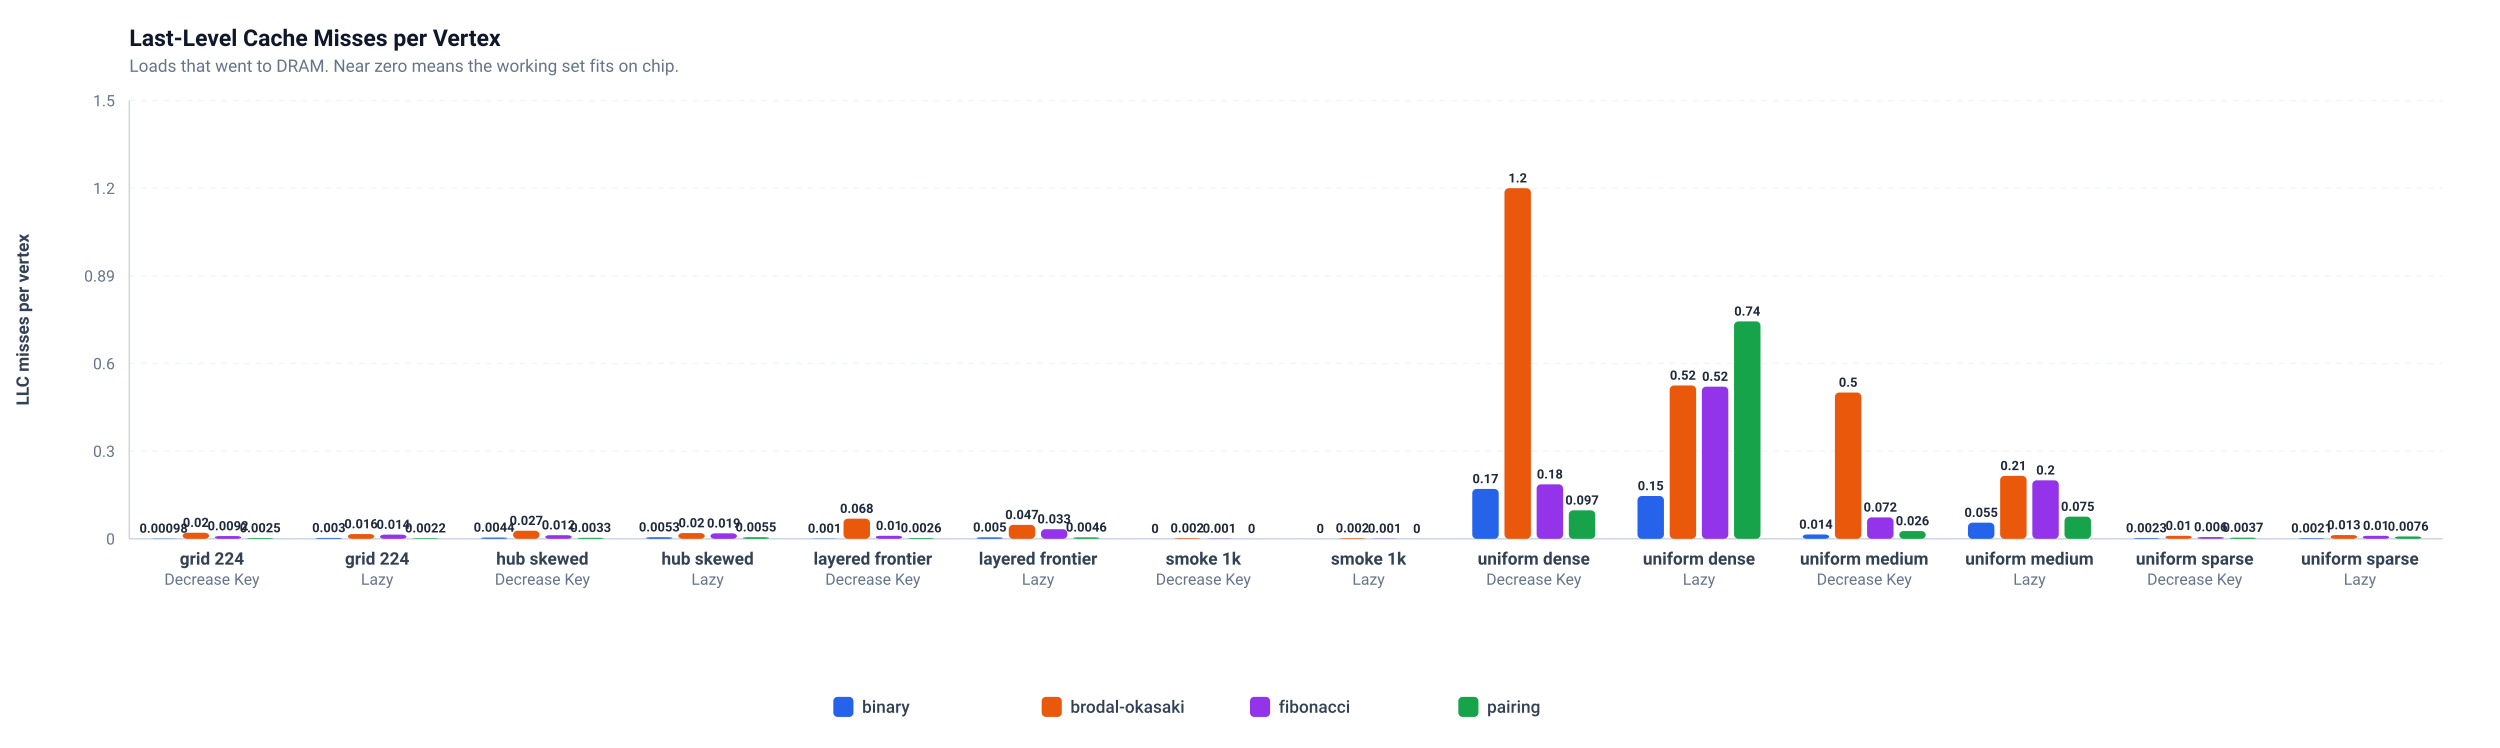
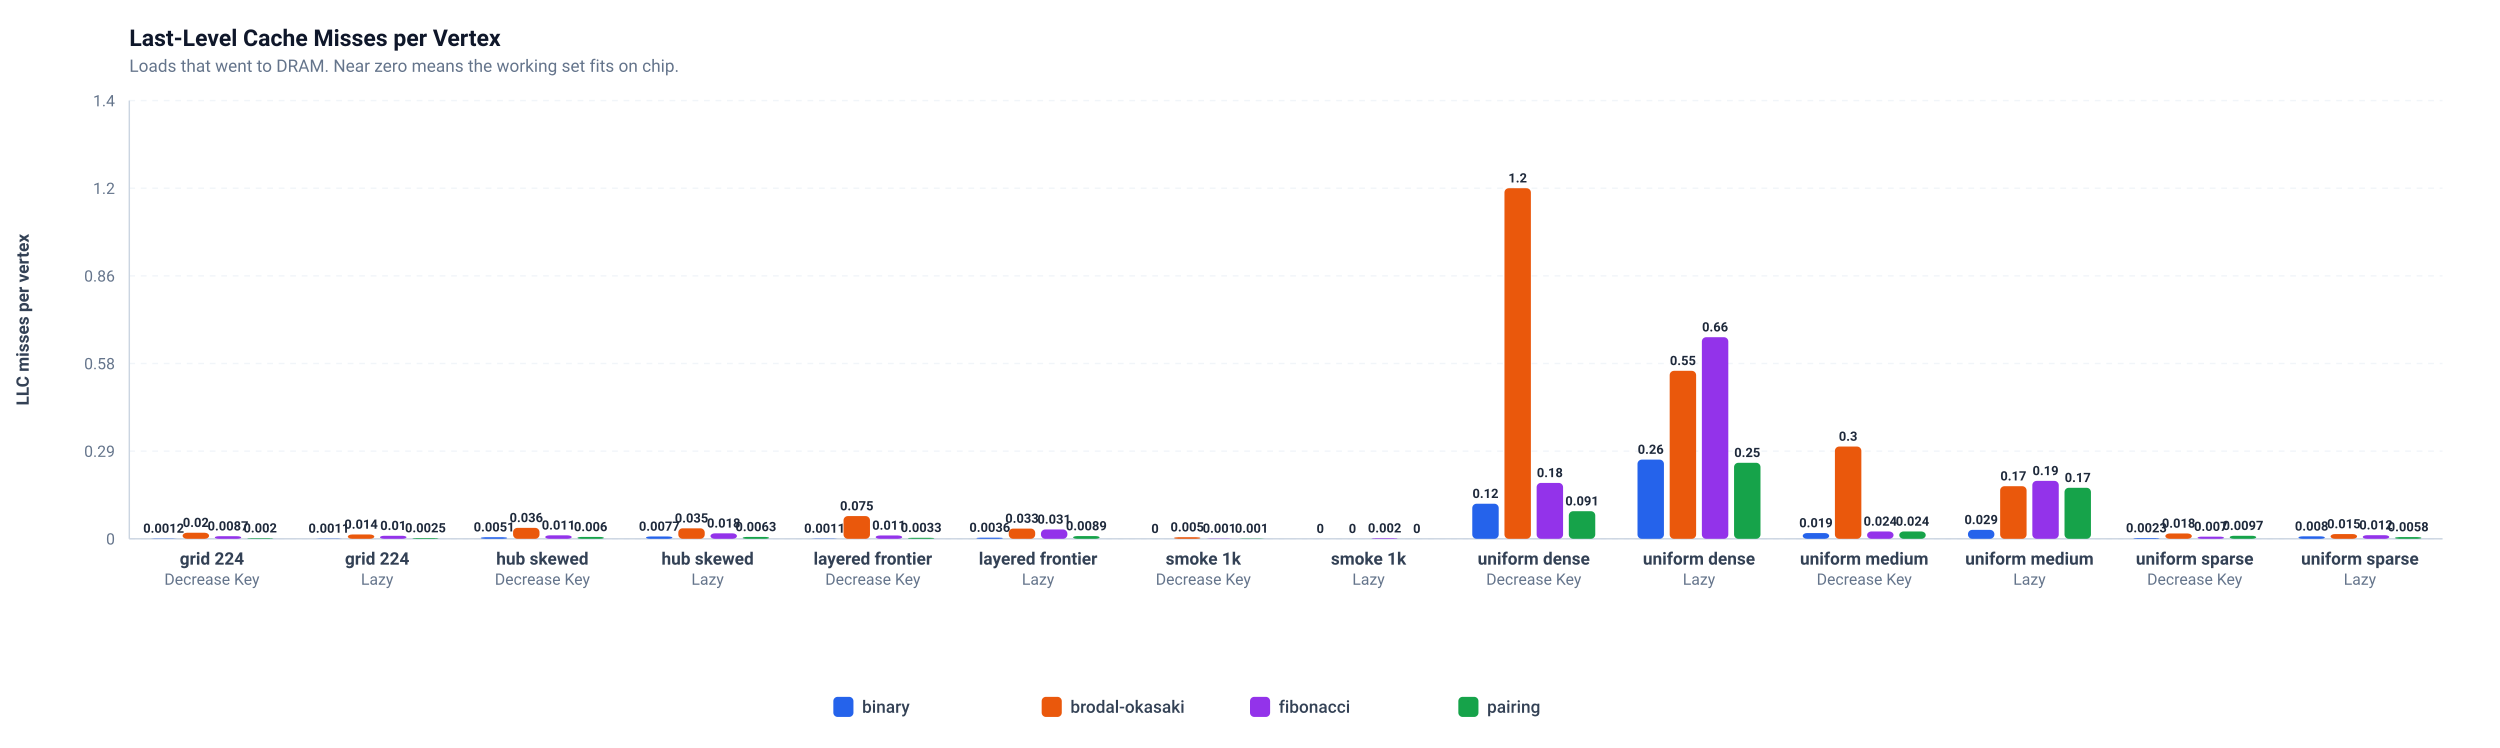
<svg xmlns="http://www.w3.org/2000/svg" viewBox="0 0 1740 520" width="1740" height="520" style="background-color: #ffffff; font-family: -apple-system, BlinkMacSystemFont, Segoe UI, Roboto, sans-serif;">
  <defs>
    <style>
    .axis { stroke: #CBD5E1; stroke-width: 1; }
    .grid { stroke: #F1F5F9; stroke-width: 1; stroke-dasharray: 4,4; }
    .baseline { stroke: #EF4444; stroke-width: 1.5; stroke-dasharray: 3,3; }
    .tick-label { font-size: 11px; fill: #64748B; }
    .axis-title { font-size: 12px; font-weight: 600; fill: #334155; }
    .chart-title { font-size: 16px; font-weight: 700; fill: #0F172A; }
    .chart-subtitle { font-size: 12px; fill: #64748B; }
    .bar-label { font-size: 9px; font-weight: 600; fill: #1E293B; text-anchor: middle; }
    .legend-text { font-size: 12px; fill: #334155; font-weight: 500; dominant-baseline: central; }
  </style>
  </defs>
  <text x="90" y="32" class="chart-title">Last-Level Cache Misses per Vertex</text>
  <text x="90" y="50" class="chart-subtitle">Loads that went to DRAM. Near zero means the working set fits on chip.</text>
  <line x1="90" y1="375.0" x2="1700" y2="375.0" class="grid" />
  <text x="80" y="379.0" class="tick-label" text-anchor="end">0</text>
  <line x1="90" y1="314.0" x2="1700" y2="314.0" class="grid" />
-   <text x="80" y="318.0" class="tick-label" text-anchor="end">0.3</text>
+   <text x="80" y="318.0" class="tick-label" text-anchor="end">0.29</text>
  <line x1="90" y1="253.0" x2="1700" y2="253.0" class="grid" />
-   <text x="80" y="257.0" class="tick-label" text-anchor="end">0.6</text>
+   <text x="80" y="257.0" class="tick-label" text-anchor="end">0.58</text>
  <line x1="90" y1="192.0" x2="1700" y2="192.0" class="grid" />
-   <text x="80" y="196.0" class="tick-label" text-anchor="end">0.89</text>
+   <text x="80" y="196.0" class="tick-label" text-anchor="end">0.86</text>
  <line x1="90" y1="131.0" x2="1700" y2="131.0" class="grid" />
  <text x="80" y="135.0" class="tick-label" text-anchor="end">1.2</text>
  <line x1="90" y1="70.0" x2="1700" y2="70.0" class="grid" />
-   <text x="80" y="74.0" class="tick-label" text-anchor="end">1.5</text>
+   <text x="80" y="74.0" class="tick-label" text-anchor="end">1.4</text>
  <line x1="90" y1="70" x2="90" y2="375" class="axis" />
  <line x1="90" y1="375" x2="1700" y2="375" class="axis" />
  <text x="-222.5" y="20" class="axis-title" text-anchor="middle" transform="rotate(-90)">LLC misses per vertex</text>
  <text x="147.5" y="393" class="axis-title" font-size="10px" text-anchor="middle">grid 224</text>
  <text x="147.5" y="407" class="tick-label" font-size="10px" text-anchor="middle">Decrease Key</text>
  <rect x="104.7" y="374.8" width="18.4" height="0.2" fill="#2563EB" rx="3" ry="3" />
-   <text x="113.9" y="370.8" class="bar-label">0.00098</text>
+   <text x="113.9" y="370.8" class="bar-label">0.0012</text>
  <rect x="127.1" y="370.8" width="18.4" height="4.2" fill="#EA580C" rx="3" ry="3" />
  <text x="136.3" y="366.8" class="bar-label">0.02</text>
-   <rect x="149.5" y="373.1" width="18.4" height="1.9" fill="#9333EA" rx="3" ry="3" />
-   <text x="158.7" y="369.1" class="bar-label">0.0092</text>
-   <rect x="171.9" y="374.5" width="18.4" height="0.5" fill="#16A34A" rx="3" ry="3" />
-   <text x="181.1" y="370.5" class="bar-label">0.0025</text>
+   <rect x="149.5" y="373.2" width="18.4" height="1.8" fill="#9333EA" rx="3" ry="3" />
+   <text x="158.7" y="369.2" class="bar-label">0.0087</text>
+   <rect x="171.9" y="374.6" width="18.4" height="0.4" fill="#16A34A" rx="3" ry="3" />
+   <text x="181.1" y="370.6" class="bar-label">0.002</text>
  <text x="262.5" y="393" class="axis-title" font-size="10px" text-anchor="middle">grid 224</text>
  <text x="262.5" y="407" class="tick-label" font-size="10px" text-anchor="middle">Lazy</text>
-   <rect x="219.7" y="374.4" width="18.4" height="0.6" fill="#2563EB" rx="3" ry="3" />
-   <text x="228.9" y="370.4" class="bar-label">0.003</text>
-   <rect x="242.1" y="371.7" width="18.4" height="3.3" fill="#EA580C" rx="3" ry="3" />
-   <text x="251.3" y="367.7" class="bar-label">0.016</text>
-   <rect x="264.5" y="372.1" width="18.4" height="2.9" fill="#9333EA" rx="3" ry="3" />
-   <text x="273.7" y="368.1" class="bar-label">0.014</text>
-   <rect x="286.9" y="374.6" width="18.4" height="0.4" fill="#16A34A" rx="3" ry="3" />
-   <text x="296.1" y="370.6" class="bar-label">0.0022</text>
+   <rect x="219.7" y="374.8" width="18.4" height="0.2" fill="#2563EB" rx="3" ry="3" />
+   <text x="228.9" y="370.8" class="bar-label">0.0011</text>
+   <rect x="242.1" y="372.0" width="18.4" height="3.0" fill="#EA580C" rx="3" ry="3" />
+   <text x="251.3" y="368.0" class="bar-label">0.014</text>
+   <rect x="264.5" y="372.9" width="18.4" height="2.1" fill="#9333EA" rx="3" ry="3" />
+   <text x="273.7" y="368.9" class="bar-label">0.01</text>
+   <rect x="286.9" y="374.5" width="18.4" height="0.5" fill="#16A34A" rx="3" ry="3" />
+   <text x="296.1" y="370.5" class="bar-label">0.0025</text>
  <text x="377.5" y="393" class="axis-title" font-size="10px" text-anchor="middle">hub skewed</text>
  <text x="377.5" y="407" class="tick-label" font-size="10px" text-anchor="middle">Decrease Key</text>
-   <rect x="334.6" y="374.1" width="18.4" height="0.9" fill="#2563EB" rx="3" ry="3" />
-   <text x="343.9" y="370.1" class="bar-label">0.0044</text>
-   <rect x="357.1" y="369.4" width="18.4" height="5.6" fill="#EA580C" rx="3" ry="3" />
-   <text x="366.3" y="365.4" class="bar-label">0.027</text>
-   <rect x="379.5" y="372.5" width="18.4" height="2.5" fill="#9333EA" rx="3" ry="3" />
-   <text x="388.7" y="368.5" class="bar-label">0.012</text>
-   <rect x="401.9" y="374.3" width="18.4" height="0.7" fill="#16A34A" rx="3" ry="3" />
-   <text x="411.1" y="370.3" class="bar-label">0.0033</text>
+   <rect x="334.6" y="373.9" width="18.4" height="1.1" fill="#2563EB" rx="3" ry="3" />
+   <text x="343.9" y="369.9" class="bar-label">0.0051</text>
+   <rect x="357.1" y="367.4" width="18.4" height="7.6" fill="#EA580C" rx="3" ry="3" />
+   <text x="366.3" y="363.4" class="bar-label">0.036</text>
+   <rect x="379.5" y="372.6" width="18.4" height="2.4" fill="#9333EA" rx="3" ry="3" />
+   <text x="388.7" y="368.6" class="bar-label">0.011</text>
+   <rect x="401.9" y="373.7" width="18.4" height="1.3" fill="#16A34A" rx="3" ry="3" />
+   <text x="411.1" y="369.7" class="bar-label">0.006</text>
  <text x="492.5" y="393" class="axis-title" font-size="10px" text-anchor="middle">hub skewed</text>
  <text x="492.5" y="407" class="tick-label" font-size="10px" text-anchor="middle">Lazy</text>
-   <rect x="449.6" y="373.9" width="18.4" height="1.1" fill="#2563EB" rx="3" ry="3" />
-   <text x="458.9" y="369.9" class="bar-label">0.0053</text>
-   <rect x="472.1" y="371.0" width="18.4" height="4.0" fill="#EA580C" rx="3" ry="3" />
-   <text x="481.3" y="367.0" class="bar-label">0.02</text>
+   <rect x="449.6" y="373.4" width="18.4" height="1.6" fill="#2563EB" rx="3" ry="3" />
+   <text x="458.9" y="369.4" class="bar-label">0.0077</text>
+   <rect x="472.1" y="367.7" width="18.4" height="7.3" fill="#EA580C" rx="3" ry="3" />
+   <text x="481.3" y="363.7" class="bar-label">0.035</text>
  <rect x="494.5" y="371.2" width="18.4" height="3.8" fill="#9333EA" rx="3" ry="3" />
-   <text x="503.7" y="367.2" class="bar-label">0.019</text>
-   <rect x="516.9" y="373.9" width="18.4" height="1.1" fill="#16A34A" rx="3" ry="3" />
-   <text x="526.1" y="369.9" class="bar-label">0.0055</text>
+   <text x="503.7" y="367.2" class="bar-label">0.018</text>
+   <rect x="516.9" y="373.7" width="18.4" height="1.3" fill="#16A34A" rx="3" ry="3" />
+   <text x="526.1" y="369.7" class="bar-label">0.0063</text>
  <text x="607.5" y="393" class="axis-title" font-size="10px" text-anchor="middle">layered frontier</text>
  <text x="607.5" y="407" class="tick-label" font-size="10px" text-anchor="middle">Decrease Key</text>
  <rect x="564.6" y="374.8" width="18.4" height="0.2" fill="#2563EB" rx="3" ry="3" />
-   <text x="573.9" y="370.8" class="bar-label">0.001</text>
-   <rect x="587.1" y="361.0" width="18.4" height="14.0" fill="#EA580C" rx="3" ry="3" />
-   <text x="596.3" y="357.0" class="bar-label">0.068</text>
-   <rect x="609.5" y="372.9" width="18.4" height="2.1" fill="#9333EA" rx="3" ry="3" />
-   <text x="618.7" y="368.9" class="bar-label">0.01</text>
-   <rect x="631.9" y="374.5" width="18.4" height="0.5" fill="#16A34A" rx="3" ry="3" />
-   <text x="641.1" y="370.5" class="bar-label">0.0026</text>
+   <text x="573.9" y="370.8" class="bar-label">0.0011</text>
+   <rect x="587.1" y="359.2" width="18.4" height="15.8" fill="#EA580C" rx="3" ry="3" />
+   <text x="596.3" y="355.2" class="bar-label">0.075</text>
+   <rect x="609.5" y="372.7" width="18.4" height="2.3" fill="#9333EA" rx="3" ry="3" />
+   <text x="618.7" y="368.7" class="bar-label">0.011</text>
+   <rect x="631.9" y="374.3" width="18.4" height="0.7" fill="#16A34A" rx="3" ry="3" />
+   <text x="641.1" y="370.3" class="bar-label">0.0033</text>
  <text x="722.5" y="393" class="axis-title" font-size="10px" text-anchor="middle">layered frontier</text>
  <text x="722.5" y="407" class="tick-label" font-size="10px" text-anchor="middle">Lazy</text>
-   <rect x="679.6" y="374.0" width="18.4" height="1.0" fill="#2563EB" rx="3" ry="3" />
-   <text x="688.9" y="370.0" class="bar-label">0.005</text>
-   <rect x="702.1" y="365.3" width="18.4" height="9.7" fill="#EA580C" rx="3" ry="3" />
-   <text x="711.3" y="361.3" class="bar-label">0.047</text>
-   <rect x="724.5" y="368.3" width="18.4" height="6.7" fill="#9333EA" rx="3" ry="3" />
-   <text x="733.7" y="364.3" class="bar-label">0.033</text>
-   <rect x="746.9" y="374.0" width="18.4" height="1.0" fill="#16A34A" rx="3" ry="3" />
-   <text x="756.1" y="370.0" class="bar-label">0.0046</text>
+   <rect x="679.6" y="374.2" width="18.4" height="0.8" fill="#2563EB" rx="3" ry="3" />
+   <text x="688.9" y="370.2" class="bar-label">0.0036</text>
+   <rect x="702.1" y="367.9" width="18.4" height="7.1" fill="#EA580C" rx="3" ry="3" />
+   <text x="711.3" y="363.9" class="bar-label">0.033</text>
+   <rect x="724.5" y="368.5" width="18.4" height="6.5" fill="#9333EA" rx="3" ry="3" />
+   <text x="733.7" y="364.5" class="bar-label">0.031</text>
+   <rect x="746.9" y="373.1" width="18.4" height="1.9" fill="#16A34A" rx="3" ry="3" />
+   <text x="756.1" y="369.1" class="bar-label">0.0089</text>
  <text x="837.5" y="393" class="axis-title" font-size="10px" text-anchor="middle">smoke 1k</text>
  <text x="837.5" y="407" class="tick-label" font-size="10px" text-anchor="middle">Decrease Key</text>
  <rect x="794.6" y="375.0" width="18.4" height="0.0" fill="#2563EB" rx="3" ry="3" />
  <text x="803.9" y="371.0" class="bar-label">0</text>
-   <rect x="817.1" y="374.6" width="18.4" height="0.4" fill="#EA580C" rx="3" ry="3" />
-   <text x="826.3" y="370.6" class="bar-label">0.002</text>
+   <rect x="817.1" y="373.9" width="18.4" height="1.1" fill="#EA580C" rx="3" ry="3" />
+   <text x="826.3" y="369.9" class="bar-label">0.005</text>
  <rect x="839.5" y="374.8" width="18.4" height="0.2" fill="#9333EA" rx="3" ry="3" />
  <text x="848.7" y="370.8" class="bar-label">0.001</text>
-   <rect x="861.9" y="375.0" width="18.4" height="0.0" fill="#16A34A" rx="3" ry="3" />
-   <text x="871.1" y="371.0" class="bar-label">0</text>
+   <rect x="861.9" y="374.8" width="18.4" height="0.2" fill="#16A34A" rx="3" ry="3" />
+   <text x="871.1" y="370.8" class="bar-label">0.001</text>
  <text x="952.5" y="393" class="axis-title" font-size="10px" text-anchor="middle">smoke 1k</text>
  <text x="952.5" y="407" class="tick-label" font-size="10px" text-anchor="middle">Lazy</text>
  <rect x="909.6" y="375.0" width="18.4" height="0.0" fill="#2563EB" rx="3" ry="3" />
  <text x="918.9" y="371.0" class="bar-label">0</text>
-   <rect x="932.1" y="374.6" width="18.4" height="0.4" fill="#EA580C" rx="3" ry="3" />
-   <text x="941.3" y="370.6" class="bar-label">0.002</text>
-   <rect x="954.5" y="374.8" width="18.4" height="0.2" fill="#9333EA" rx="3" ry="3" />
-   <text x="963.7" y="370.8" class="bar-label">0.001</text>
+   <rect x="932.1" y="375.0" width="18.4" height="0.0" fill="#EA580C" rx="3" ry="3" />
+   <text x="941.3" y="371.0" class="bar-label">0</text>
+   <rect x="954.5" y="374.6" width="18.4" height="0.4" fill="#9333EA" rx="3" ry="3" />
+   <text x="963.7" y="370.6" class="bar-label">0.002</text>
  <rect x="976.9" y="375.0" width="18.4" height="0.0" fill="#16A34A" rx="3" ry="3" />
  <text x="986.1" y="371.0" class="bar-label">0</text>
  <text x="1067.5" y="393" class="axis-title" font-size="10px" text-anchor="middle">uniform dense</text>
  <text x="1067.5" y="407" class="tick-label" font-size="10px" text-anchor="middle">Decrease Key</text>
-   <rect x="1024.7" y="340.3" width="18.4" height="34.7" fill="#2563EB" rx="3" ry="3" />
-   <text x="1033.9" y="336.3" class="bar-label">0.17</text>
+   <rect x="1024.7" y="350.6" width="18.4" height="24.4" fill="#2563EB" rx="3" ry="3" />
+   <text x="1033.9" y="346.6" class="bar-label">0.12</text>
  <rect x="1047.1" y="131.0" width="18.4" height="244.0" fill="#EA580C" rx="3" ry="3" />
  <text x="1056.3" y="127.0" class="bar-label">1.2</text>
-   <rect x="1069.5" y="337.1" width="18.4" height="37.9" fill="#9333EA" rx="3" ry="3" />
-   <text x="1078.7" y="333.1" class="bar-label">0.18</text>
-   <rect x="1091.9" y="355.2" width="18.4" height="19.8" fill="#16A34A" rx="3" ry="3" />
-   <text x="1101.1" y="351.2" class="bar-label">0.097</text>
+   <rect x="1069.5" y="336.1" width="18.4" height="38.9" fill="#9333EA" rx="3" ry="3" />
+   <text x="1078.7" y="332.1" class="bar-label">0.18</text>
+   <rect x="1091.9" y="355.8" width="18.4" height="19.2" fill="#16A34A" rx="3" ry="3" />
+   <text x="1101.1" y="351.8" class="bar-label">0.091</text>
  <text x="1182.5" y="393" class="axis-title" font-size="10px" text-anchor="middle">uniform dense</text>
  <text x="1182.5" y="407" class="tick-label" font-size="10px" text-anchor="middle">Lazy</text>
-   <rect x="1139.7" y="345.2" width="18.4" height="29.8" fill="#2563EB" rx="3" ry="3" />
-   <text x="1148.9" y="341.2" class="bar-label">0.15</text>
-   <rect x="1162.1" y="268.3" width="18.4" height="106.7" fill="#EA580C" rx="3" ry="3" />
-   <text x="1171.3" y="264.3" class="bar-label">0.52</text>
-   <rect x="1184.5" y="269.1" width="18.4" height="105.9" fill="#9333EA" rx="3" ry="3" />
-   <text x="1193.7" y="265.1" class="bar-label">0.52</text>
-   <rect x="1206.9" y="223.7" width="18.4" height="151.3" fill="#16A34A" rx="3" ry="3" />
-   <text x="1216.1" y="219.7" class="bar-label">0.74</text>
+   <rect x="1139.7" y="319.9" width="18.4" height="55.1" fill="#2563EB" rx="3" ry="3" />
+   <text x="1148.9" y="315.9" class="bar-label">0.26</text>
+   <rect x="1162.1" y="258.1" width="18.4" height="116.9" fill="#EA580C" rx="3" ry="3" />
+   <text x="1171.3" y="254.1" class="bar-label">0.55</text>
+   <rect x="1184.5" y="234.7" width="18.4" height="140.3" fill="#9333EA" rx="3" ry="3" />
+   <text x="1193.7" y="230.7" class="bar-label">0.66</text>
+   <rect x="1206.9" y="322.1" width="18.4" height="52.9" fill="#16A34A" rx="3" ry="3" />
+   <text x="1216.1" y="318.1" class="bar-label">0.25</text>
  <text x="1297.5" y="393" class="axis-title" font-size="10px" text-anchor="middle">uniform medium</text>
  <text x="1297.5" y="407" class="tick-label" font-size="10px" text-anchor="middle">Decrease Key</text>
-   <rect x="1254.7" y="372.0" width="18.4" height="3.0" fill="#2563EB" rx="3" ry="3" />
-   <text x="1263.9" y="368.0" class="bar-label">0.014</text>
-   <rect x="1277.1" y="273.2" width="18.4" height="101.8" fill="#EA580C" rx="3" ry="3" />
-   <text x="1286.3" y="269.2" class="bar-label">0.5</text>
-   <rect x="1299.5" y="360.1" width="18.4" height="14.9" fill="#9333EA" rx="3" ry="3" />
-   <text x="1308.7" y="356.1" class="bar-label">0.072</text>
-   <rect x="1321.9" y="369.6" width="18.4" height="5.4" fill="#16A34A" rx="3" ry="3" />
-   <text x="1331.1" y="365.6" class="bar-label">0.026</text>
+   <rect x="1254.7" y="371.0" width="18.4" height="4.0" fill="#2563EB" rx="3" ry="3" />
+   <text x="1263.9" y="367.0" class="bar-label">0.019</text>
+   <rect x="1277.1" y="310.8" width="18.4" height="64.2" fill="#EA580C" rx="3" ry="3" />
+   <text x="1286.3" y="306.8" class="bar-label">0.3</text>
+   <rect x="1299.5" y="369.9" width="18.4" height="5.1" fill="#9333EA" rx="3" ry="3" />
+   <text x="1308.7" y="365.9" class="bar-label">0.024</text>
+   <rect x="1321.9" y="369.9" width="18.4" height="5.1" fill="#16A34A" rx="3" ry="3" />
+   <text x="1331.1" y="365.9" class="bar-label">0.024</text>
  <text x="1412.5" y="393" class="axis-title" font-size="10px" text-anchor="middle">uniform medium</text>
  <text x="1412.5" y="407" class="tick-label" font-size="10px" text-anchor="middle">Lazy</text>
-   <rect x="1369.7" y="363.8" width="18.4" height="11.2" fill="#2563EB" rx="3" ry="3" />
-   <text x="1378.9" y="359.8" class="bar-label">0.055</text>
-   <rect x="1392.1" y="331.2" width="18.4" height="43.8" fill="#EA580C" rx="3" ry="3" />
-   <text x="1401.3" y="327.2" class="bar-label">0.21</text>
-   <rect x="1414.5" y="334.3" width="18.4" height="40.7" fill="#9333EA" rx="3" ry="3" />
-   <text x="1423.7" y="330.3" class="bar-label">0.2</text>
-   <rect x="1436.9" y="359.6" width="18.4" height="15.4" fill="#16A34A" rx="3" ry="3" />
-   <text x="1446.1" y="355.6" class="bar-label">0.075</text>
+   <rect x="1369.7" y="368.8" width="18.4" height="6.2" fill="#2563EB" rx="3" ry="3" />
+   <text x="1378.9" y="364.8" class="bar-label">0.029</text>
+   <rect x="1392.1" y="338.4" width="18.4" height="36.6" fill="#EA580C" rx="3" ry="3" />
+   <text x="1401.3" y="334.4" class="bar-label">0.17</text>
+   <rect x="1414.5" y="334.7" width="18.4" height="40.3" fill="#9333EA" rx="3" ry="3" />
+   <text x="1423.7" y="330.7" class="bar-label">0.19</text>
+   <rect x="1436.9" y="339.5" width="18.4" height="35.5" fill="#16A34A" rx="3" ry="3" />
+   <text x="1446.1" y="335.5" class="bar-label">0.17</text>
  <text x="1527.5" y="393" class="axis-title" font-size="10px" text-anchor="middle">uniform sparse</text>
  <text x="1527.5" y="407" class="tick-label" font-size="10px" text-anchor="middle">Decrease Key</text>
  <rect x="1484.7" y="374.5" width="18.4" height="0.5" fill="#2563EB" rx="3" ry="3" />
  <text x="1493.9" y="370.5" class="bar-label">0.0023</text>
-   <rect x="1507.1" y="372.9" width="18.4" height="2.1" fill="#EA580C" rx="3" ry="3" />
-   <text x="1516.3" y="368.9" class="bar-label">0.01</text>
-   <rect x="1529.5" y="373.8" width="18.4" height="1.2" fill="#9333EA" rx="3" ry="3" />
-   <text x="1538.7" y="369.8" class="bar-label">0.006</text>
-   <rect x="1551.9" y="374.2" width="18.4" height="0.8" fill="#16A34A" rx="3" ry="3" />
-   <text x="1561.1" y="370.2" class="bar-label">0.0037</text>
+   <rect x="1507.1" y="371.3" width="18.4" height="3.7" fill="#EA580C" rx="3" ry="3" />
+   <text x="1516.3" y="367.3" class="bar-label">0.018</text>
+   <rect x="1529.5" y="373.5" width="18.4" height="1.5" fill="#9333EA" rx="3" ry="3" />
+   <text x="1538.7" y="369.5" class="bar-label">0.007</text>
+   <rect x="1551.9" y="372.9" width="18.4" height="2.1" fill="#16A34A" rx="3" ry="3" />
+   <text x="1561.1" y="368.9" class="bar-label">0.0097</text>
  <text x="1642.5" y="393" class="axis-title" font-size="10px" text-anchor="middle">uniform sparse</text>
  <text x="1642.5" y="407" class="tick-label" font-size="10px" text-anchor="middle">Lazy</text>
-   <rect x="1599.7" y="374.6" width="18.4" height="0.4" fill="#2563EB" rx="3" ry="3" />
-   <text x="1608.9" y="370.6" class="bar-label">0.0021</text>
-   <rect x="1622.1" y="372.4" width="18.4" height="2.6" fill="#EA580C" rx="3" ry="3" />
-   <text x="1631.3" y="368.4" class="bar-label">0.013</text>
-   <rect x="1644.5" y="372.9" width="18.4" height="2.1" fill="#9333EA" rx="3" ry="3" />
-   <text x="1653.7" y="368.9" class="bar-label">0.01</text>
-   <rect x="1666.9" y="373.4" width="18.4" height="1.6" fill="#16A34A" rx="3" ry="3" />
-   <text x="1676.1" y="369.4" class="bar-label">0.0076</text>
+   <rect x="1599.7" y="373.3" width="18.4" height="1.7" fill="#2563EB" rx="3" ry="3" />
+   <text x="1608.9" y="369.3" class="bar-label">0.008</text>
+   <rect x="1622.1" y="371.7" width="18.4" height="3.3" fill="#EA580C" rx="3" ry="3" />
+   <text x="1631.3" y="367.7" class="bar-label">0.015</text>
+   <rect x="1644.5" y="372.5" width="18.4" height="2.5" fill="#9333EA" rx="3" ry="3" />
+   <text x="1653.7" y="368.5" class="bar-label">0.012</text>
+   <rect x="1666.9" y="373.8" width="18.4" height="1.2" fill="#16A34A" rx="3" ry="3" />
+   <text x="1676.1" y="369.8" class="bar-label">0.0058</text>
  <rect x="580.0" y="485.0" width="14" height="14" fill="#2563EB" rx="3" ry="3" />
  <text x="600.0" y="492.0" class="legend-text">binary</text>
  <rect x="725.0" y="485.0" width="14" height="14" fill="#EA580C" rx="3" ry="3" />
  <text x="745.0" y="492.0" class="legend-text">brodal-okasaki</text>
  <rect x="870.0" y="485.0" width="14" height="14" fill="#9333EA" rx="3" ry="3" />
  <text x="890.0" y="492.0" class="legend-text">fibonacci</text>
  <rect x="1015.0" y="485.0" width="14" height="14" fill="#16A34A" rx="3" ry="3" />
  <text x="1035.0" y="492.0" class="legend-text">pairing</text>
</svg>
